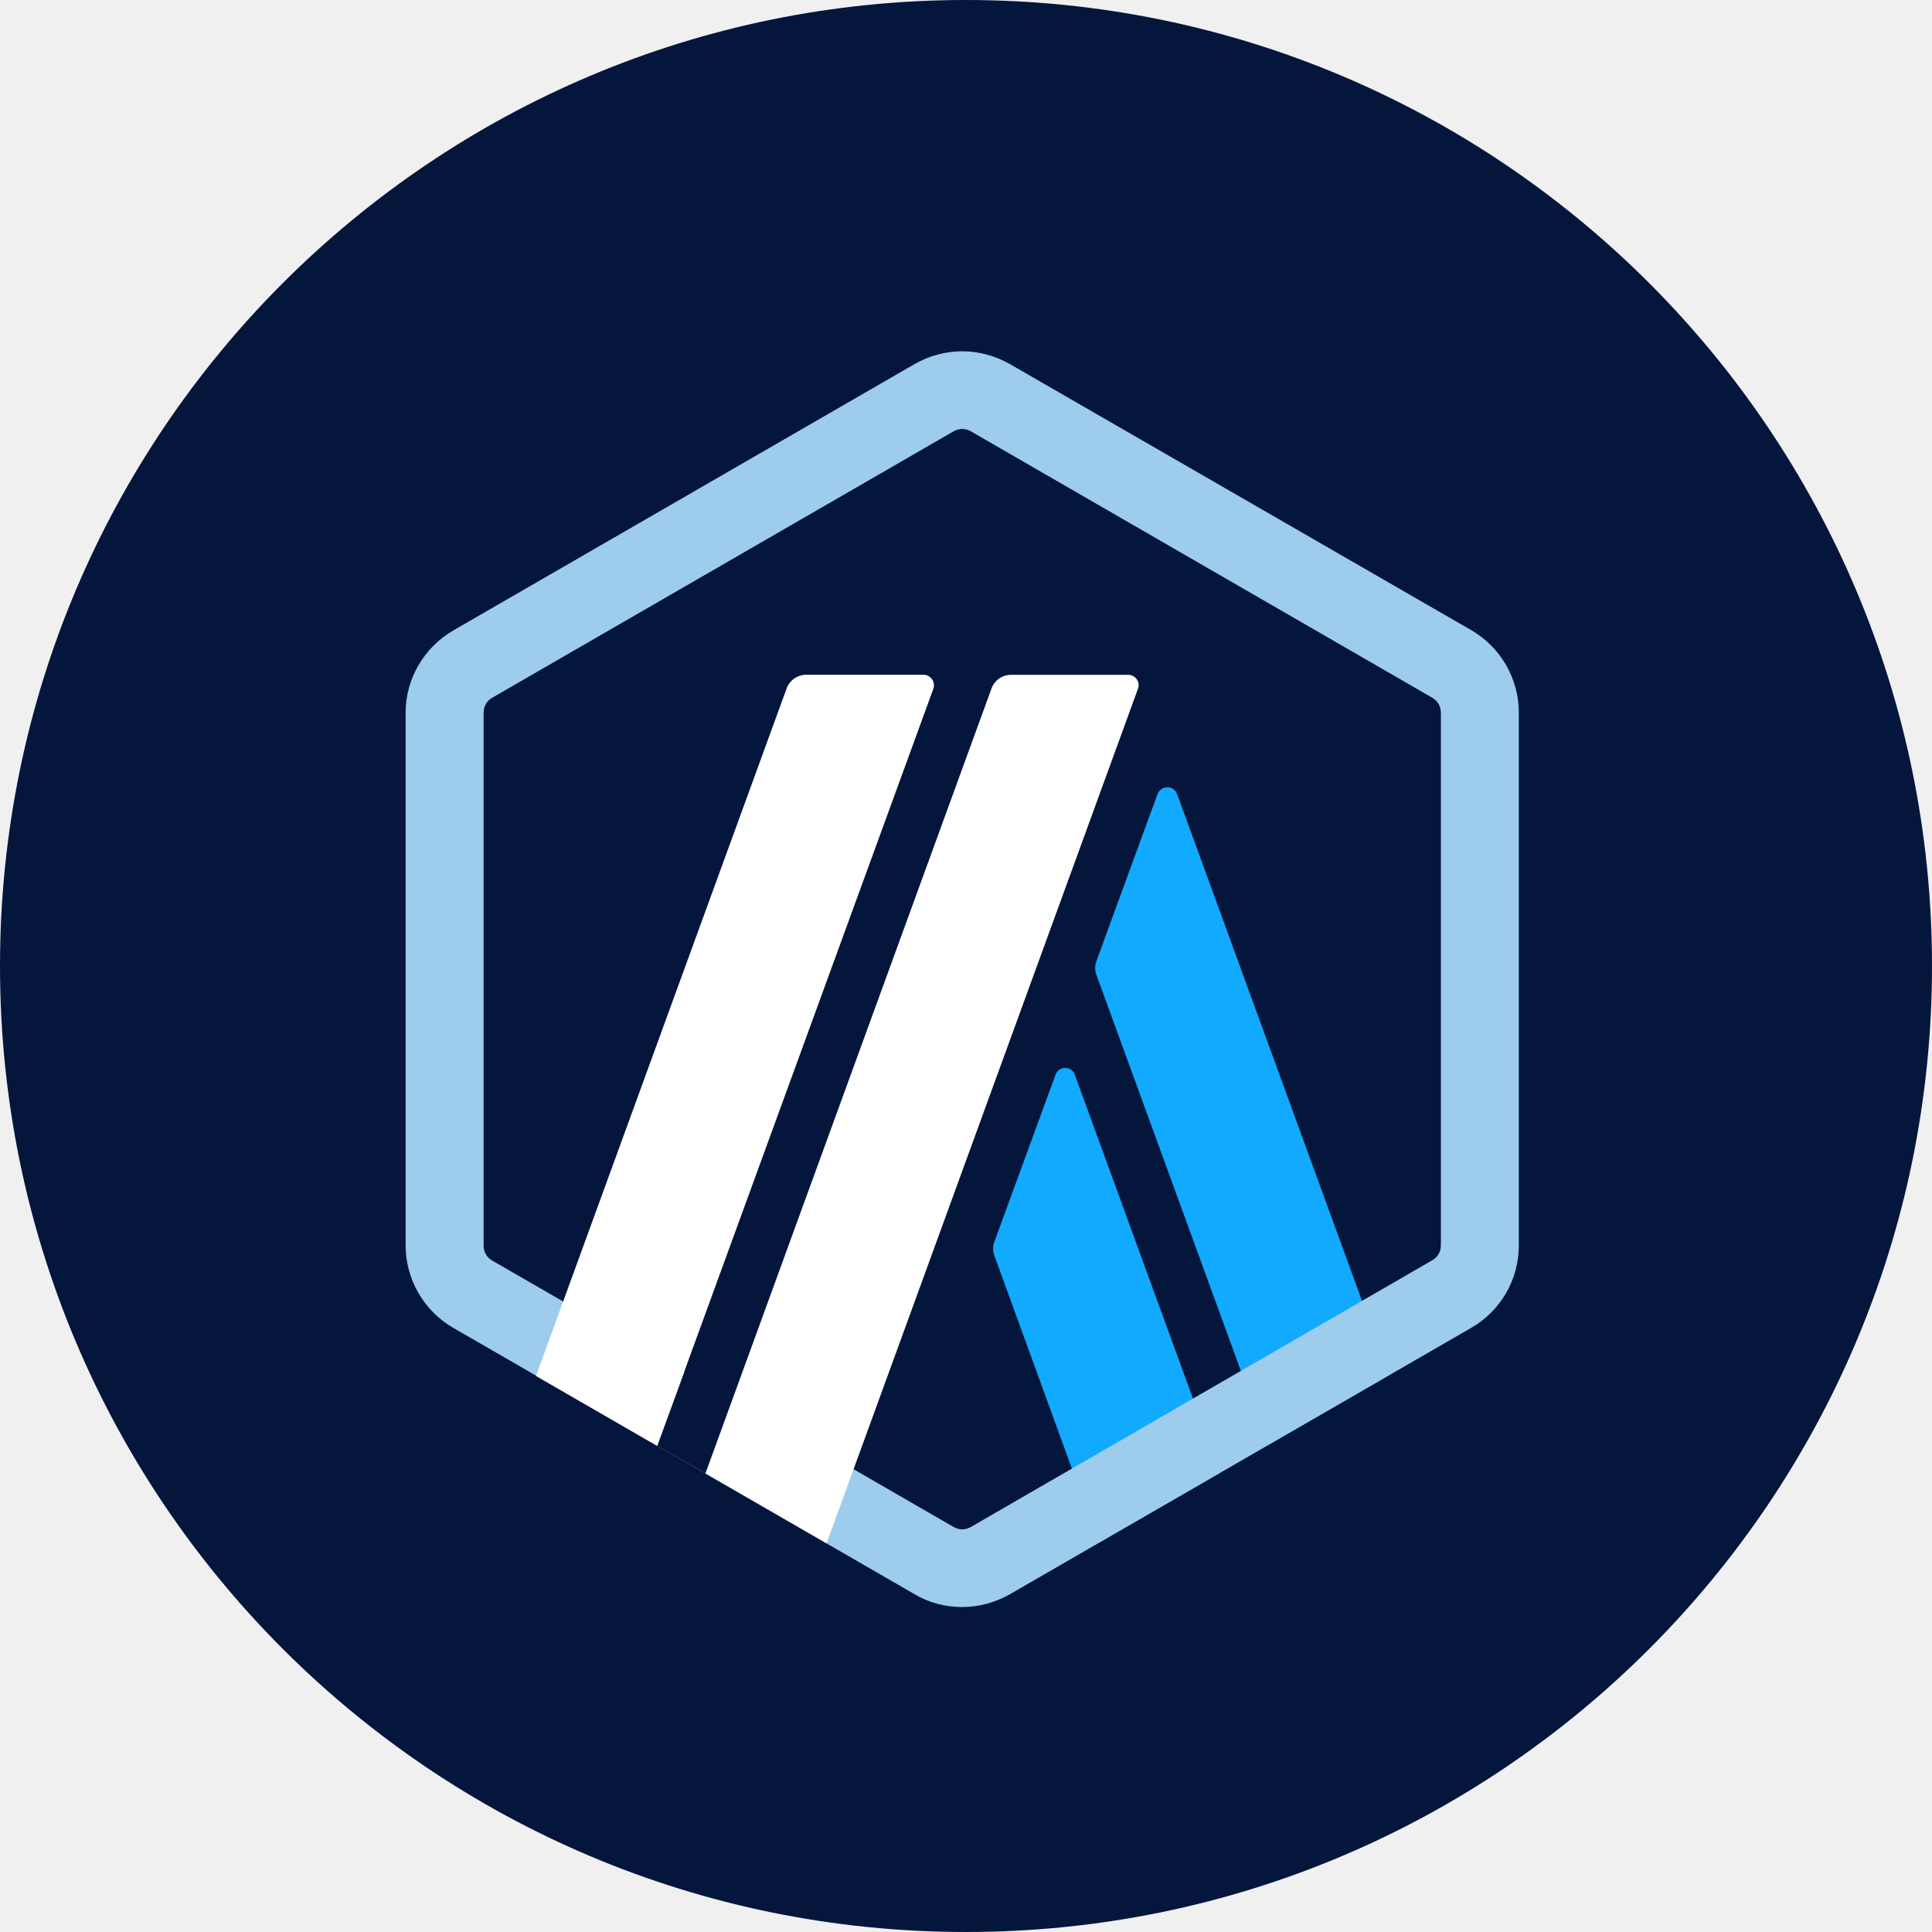
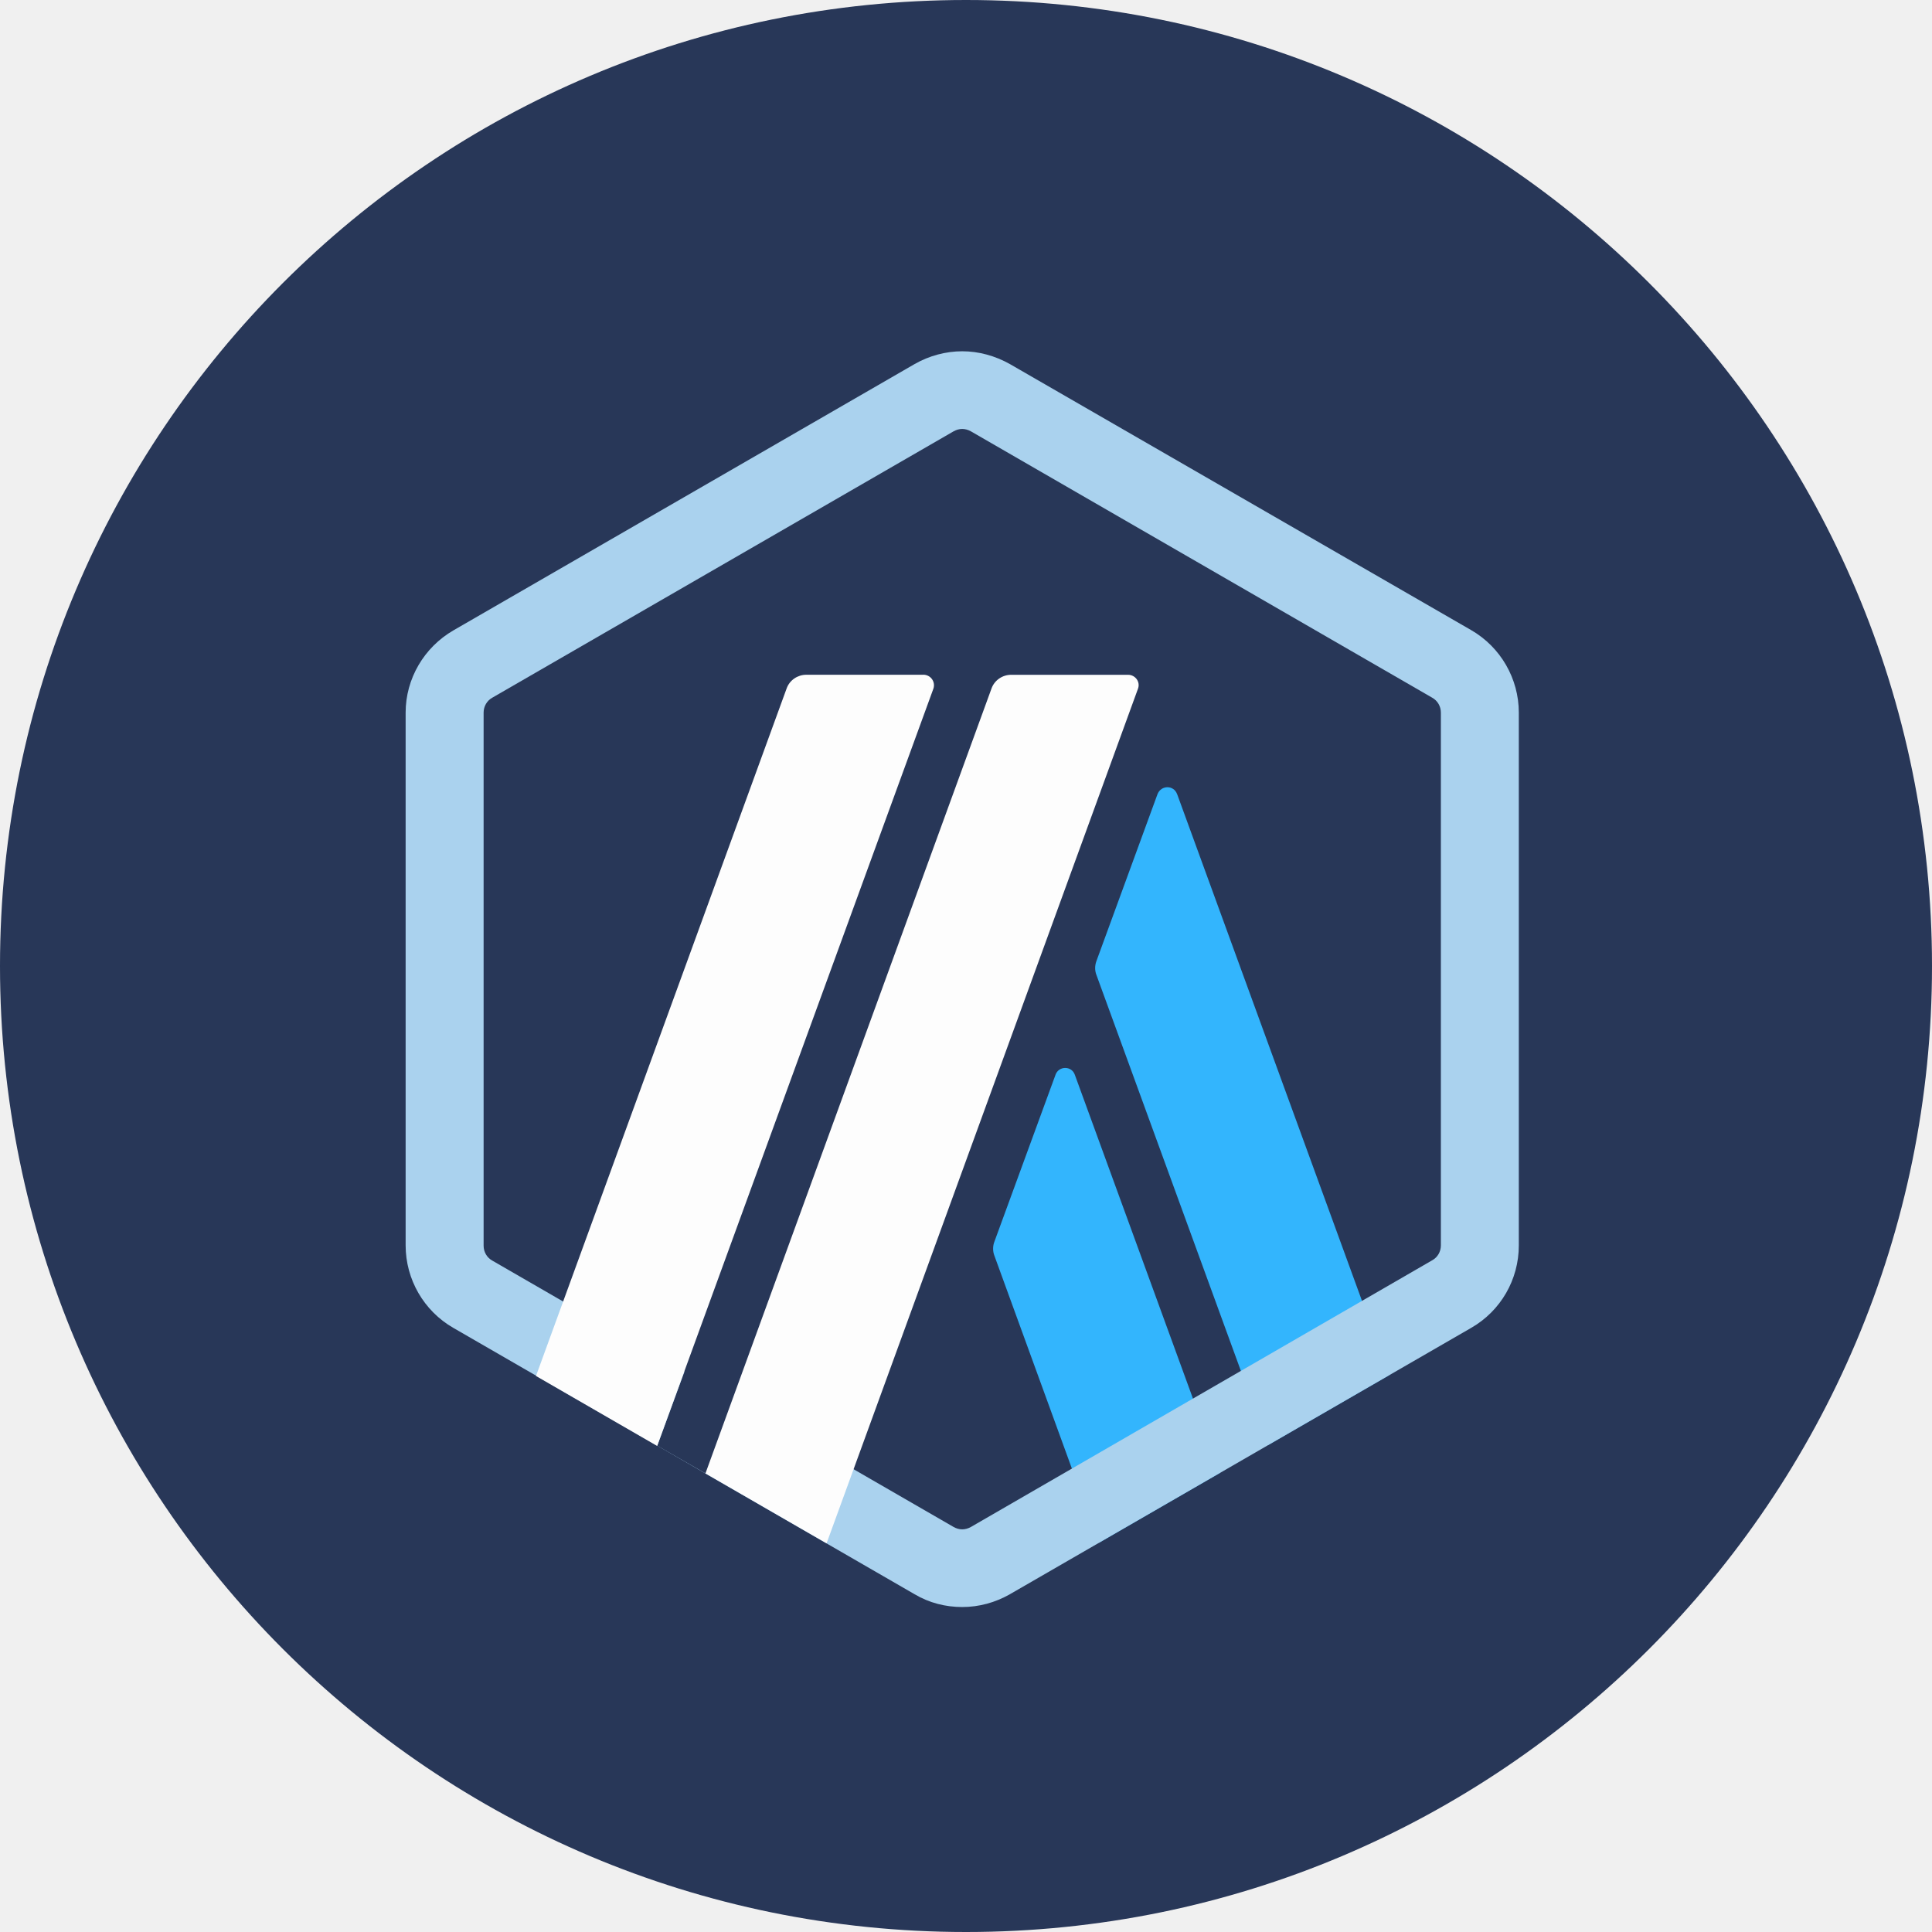
- <svg xmlns="http://www.w3.org/2000/svg" width="44" height="44" viewBox="0 0 44 44" fill="none">
+ <svg xmlns="http://www.w3.org/2000/svg" opacity="0.85" width="44" height="44" viewBox="0 0 44 44" fill="none">
  <path d="M44 22C44 34.15 34.15 44 22 44C9.85 44 0 34.15 0 22C0 9.85 9.85 0 22 0C34.15 0 44 9.85 44 22Z" fill="#05163D" />
  <path d="M10.199 16.697V27.915C10.199 28.627 10.579 29.292 11.202 29.644L20.91 35.25C21.527 35.609 22.293 35.609 22.91 35.25L32.623 29.644C33.24 29.285 33.626 28.627 33.626 27.915V16.697C33.626 15.985 33.247 15.32 32.623 14.961L22.91 9.355C22.293 8.996 21.527 8.996 20.91 9.355L11.196 14.961C10.586 15.32 10.199 15.978 10.199 16.697Z" fill="#05163D" />
  <path d="M24.038 24.479L22.648 28.275C22.607 28.377 22.607 28.499 22.648 28.601L25.027 35.136L27.786 33.543L24.477 24.473C24.403 24.27 24.111 24.27 24.037 24.48L24.038 24.479Z" fill="#12AAFF" />
  <path d="M26.808 18.087C26.734 17.876 26.443 17.876 26.361 18.087L24.972 21.883C24.931 21.991 24.931 22.106 24.972 22.208L28.877 32.912L31.636 31.319L26.809 18.087H26.808Z" fill="#12AAFF" />
  <path d="M21.914 9.769C21.982 9.769 22.05 9.789 22.111 9.823L32.618 15.89C32.74 15.958 32.815 16.087 32.815 16.229V28.363C32.815 28.506 32.74 28.635 32.618 28.702L22.111 34.776C22.05 34.81 21.982 34.83 21.914 34.83C21.846 34.83 21.779 34.81 21.718 34.776L11.211 28.709C11.089 28.641 11.014 28.513 11.014 28.37V16.229C11.014 16.087 11.089 15.958 11.211 15.89L21.718 9.823C21.779 9.789 21.846 9.769 21.914 9.769ZM21.914 8C21.542 8 21.162 8.101 20.83 8.291L10.323 14.358C9.658 14.745 9.238 15.456 9.238 16.229V28.363C9.238 29.136 9.652 29.855 10.323 30.241L20.83 36.308C21.162 36.505 21.535 36.599 21.914 36.599C22.294 36.599 22.666 36.498 22.999 36.308L33.506 30.241C34.177 29.855 34.59 29.143 34.59 28.363V16.229C34.59 15.456 34.176 14.738 33.506 14.351L22.999 8.291C22.66 8.101 22.287 8 21.914 8Z" fill="#9DCCED" />
  <path d="M14.969 32.925L15.938 30.281L17.877 31.895L16.067 33.555L14.969 32.925Z" fill="#05163D" />
  <path d="M21.027 15.367H18.363C18.166 15.367 17.983 15.489 17.915 15.679L12.207 31.337L14.966 32.93L21.257 15.685C21.311 15.529 21.196 15.366 21.026 15.366L21.027 15.367Z" fill="white" />
  <path d="M25.692 15.368H23.028C22.832 15.368 22.649 15.49 22.581 15.68L16.066 33.556L18.825 35.148L25.916 15.687C25.977 15.53 25.855 15.368 25.692 15.368H25.692Z" fill="white" />
</svg>
